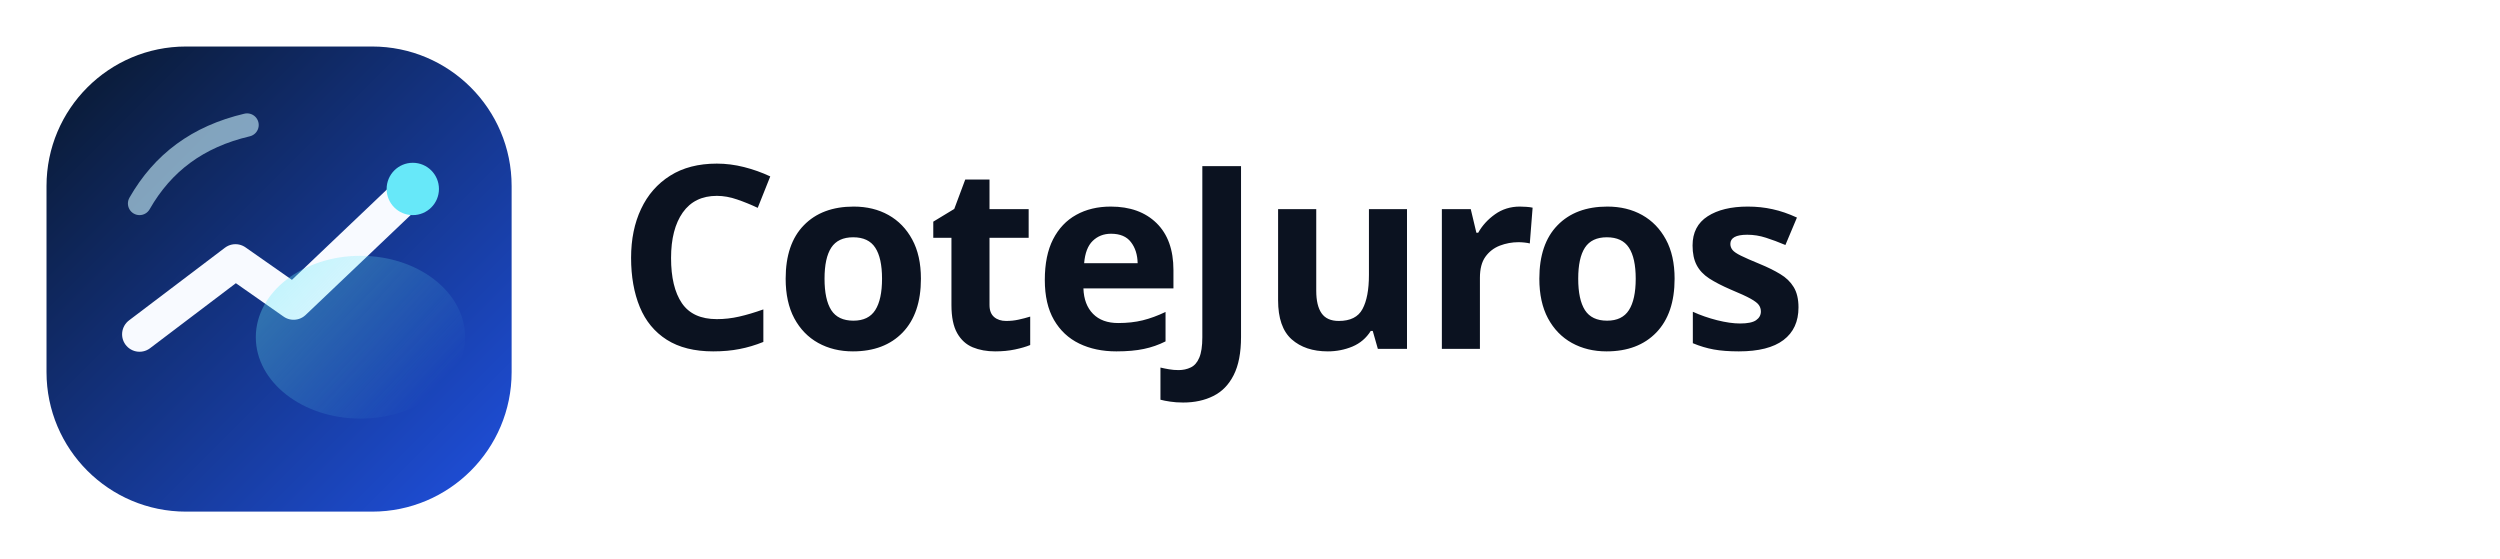
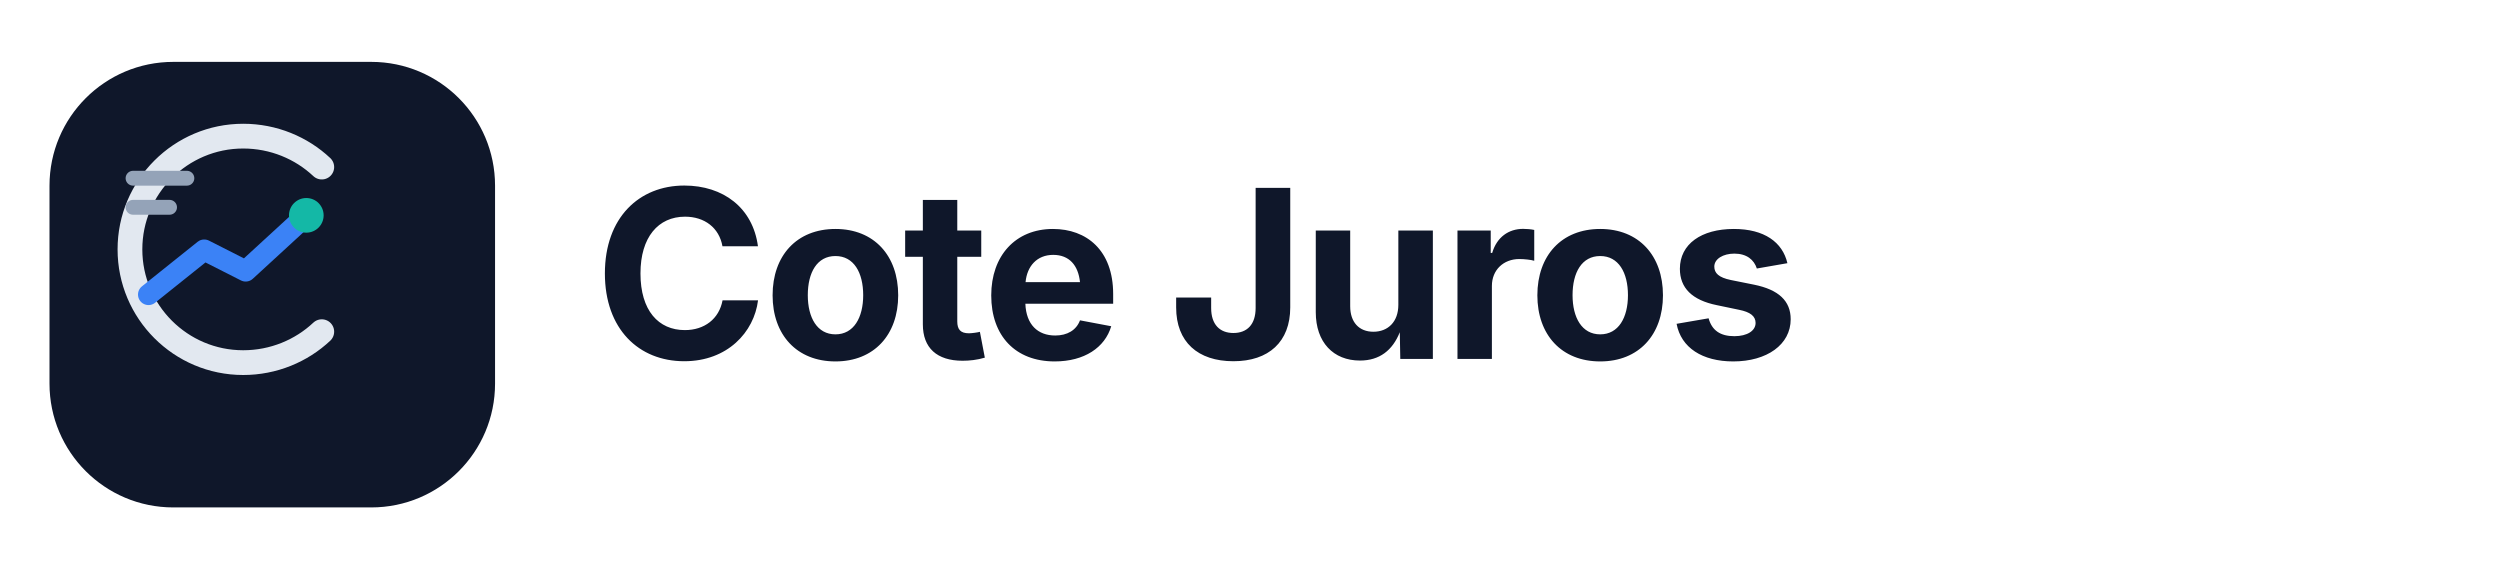
- <svg xmlns="http://www.w3.org/2000/svg" width="430" height="96" viewBox="0 0 430 96" fill="none" role="img" aria-label="Cote Juros">
-   <defs>
-     <linearGradient id="logo_bg" x1="12" y1="12" x2="84" y2="84" gradientUnits="userSpaceOnUse">
-       <stop stop-color="#0A1A34" />
-       <stop offset="1" stop-color="#1E4ED8" />
-     </linearGradient>
-     <linearGradient id="logo_glow" x1="30" y1="28" x2="74" y2="68" gradientUnits="userSpaceOnUse">
-       <stop stop-color="#67E8F9" stop-opacity="0.65" />
-       <stop offset="1" stop-color="#67E8F9" stop-opacity="0" />
-     </linearGradient>
-   </defs>
+ <svg xmlns="http://www.w3.org/2000/svg" width="404" height="92" viewBox="0 0 404 92" fill="none" role="img" aria-label="Cote Juros">
  <g>
-     <rect x="8" y="8" width="80" height="80" rx="24" fill="url(#logo_bg)" />
-     <path d="M24 57.5L40.5 45L50.5 52L71 32.5" stroke="#F8FAFF" stroke-width="6" stroke-linecap="round" stroke-linejoin="round" />
-     <circle cx="71" cy="32.5" r="4.5" fill="#67E8F9" />
-     <path d="M24 35C28 28 34 23.5 42.5 21.5" stroke="#CFF7FF" stroke-opacity="0.6" stroke-width="4" stroke-linecap="round" />
-     <ellipse cx="62" cy="58" rx="18" ry="14" fill="url(#logo_glow)" />
+     <rect x="8" y="10" width="72" height="72" rx="20" fill="#0F172A" />
+     <path d="M52 27C48.7 23.9 44.2 22 39.3 22C29.2 22 21 30.2 21 40.3C21 50.4 29.2 58.6 39.3 58.6C44.2 58.6 48.7 56.7 52 53.6" stroke="#E2E8F0" stroke-width="4" stroke-linecap="round" />
+     <path d="M24 47.6L33 40.4L39.7 43.8L49.5 34.8" stroke="#3B82F6" stroke-width="3.4" stroke-linecap="round" stroke-linejoin="round" />
+     <circle cx="49.5" cy="34.8" r="2.8" fill="#14B8A6" />
+     <path d="M21.5 28.8H30.2" stroke="#94A3B8" stroke-width="2.4" stroke-linecap="round" />
+     <path d="M21.5 33.5H27.4" stroke="#94A3B8" stroke-width="2.4" stroke-linecap="round" />
  </g>
-   <text x="106" y="60" fill="#0B1220" font-family="Sora, Manrope, 'Segoe UI', sans-serif" font-size="44" font-weight="600" letter-spacing="-0.02em">CoteJuros</text>
+   <text x="96" y="58" fill="#0F172A" font-family="Inter, Manrope, 'Segoe UI', sans-serif" font-size="38" font-weight="700" letter-spacing="-0.02em">Cote Juros</text>
</svg>
